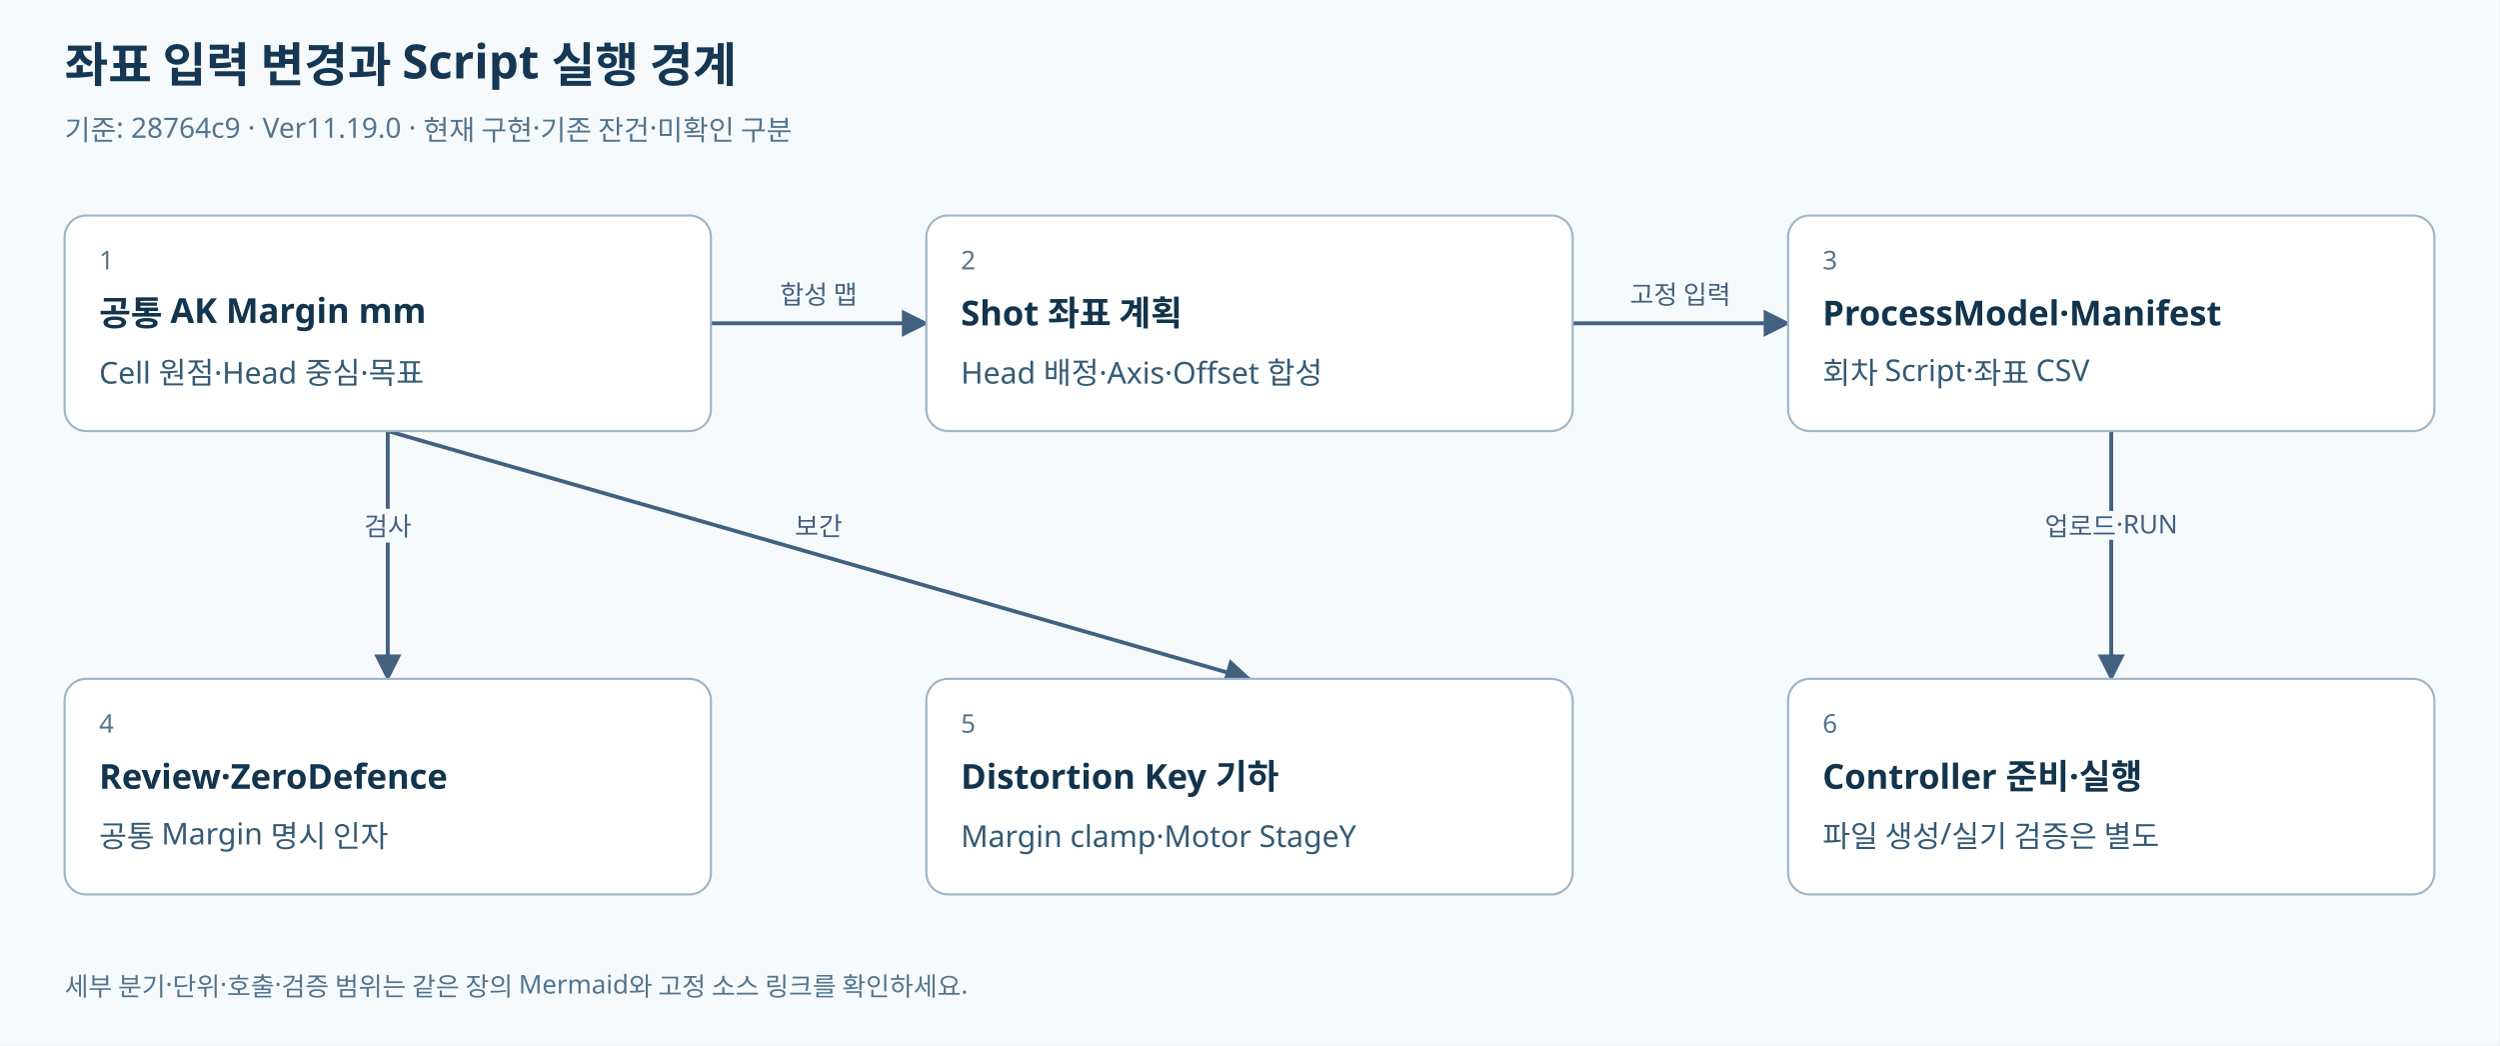
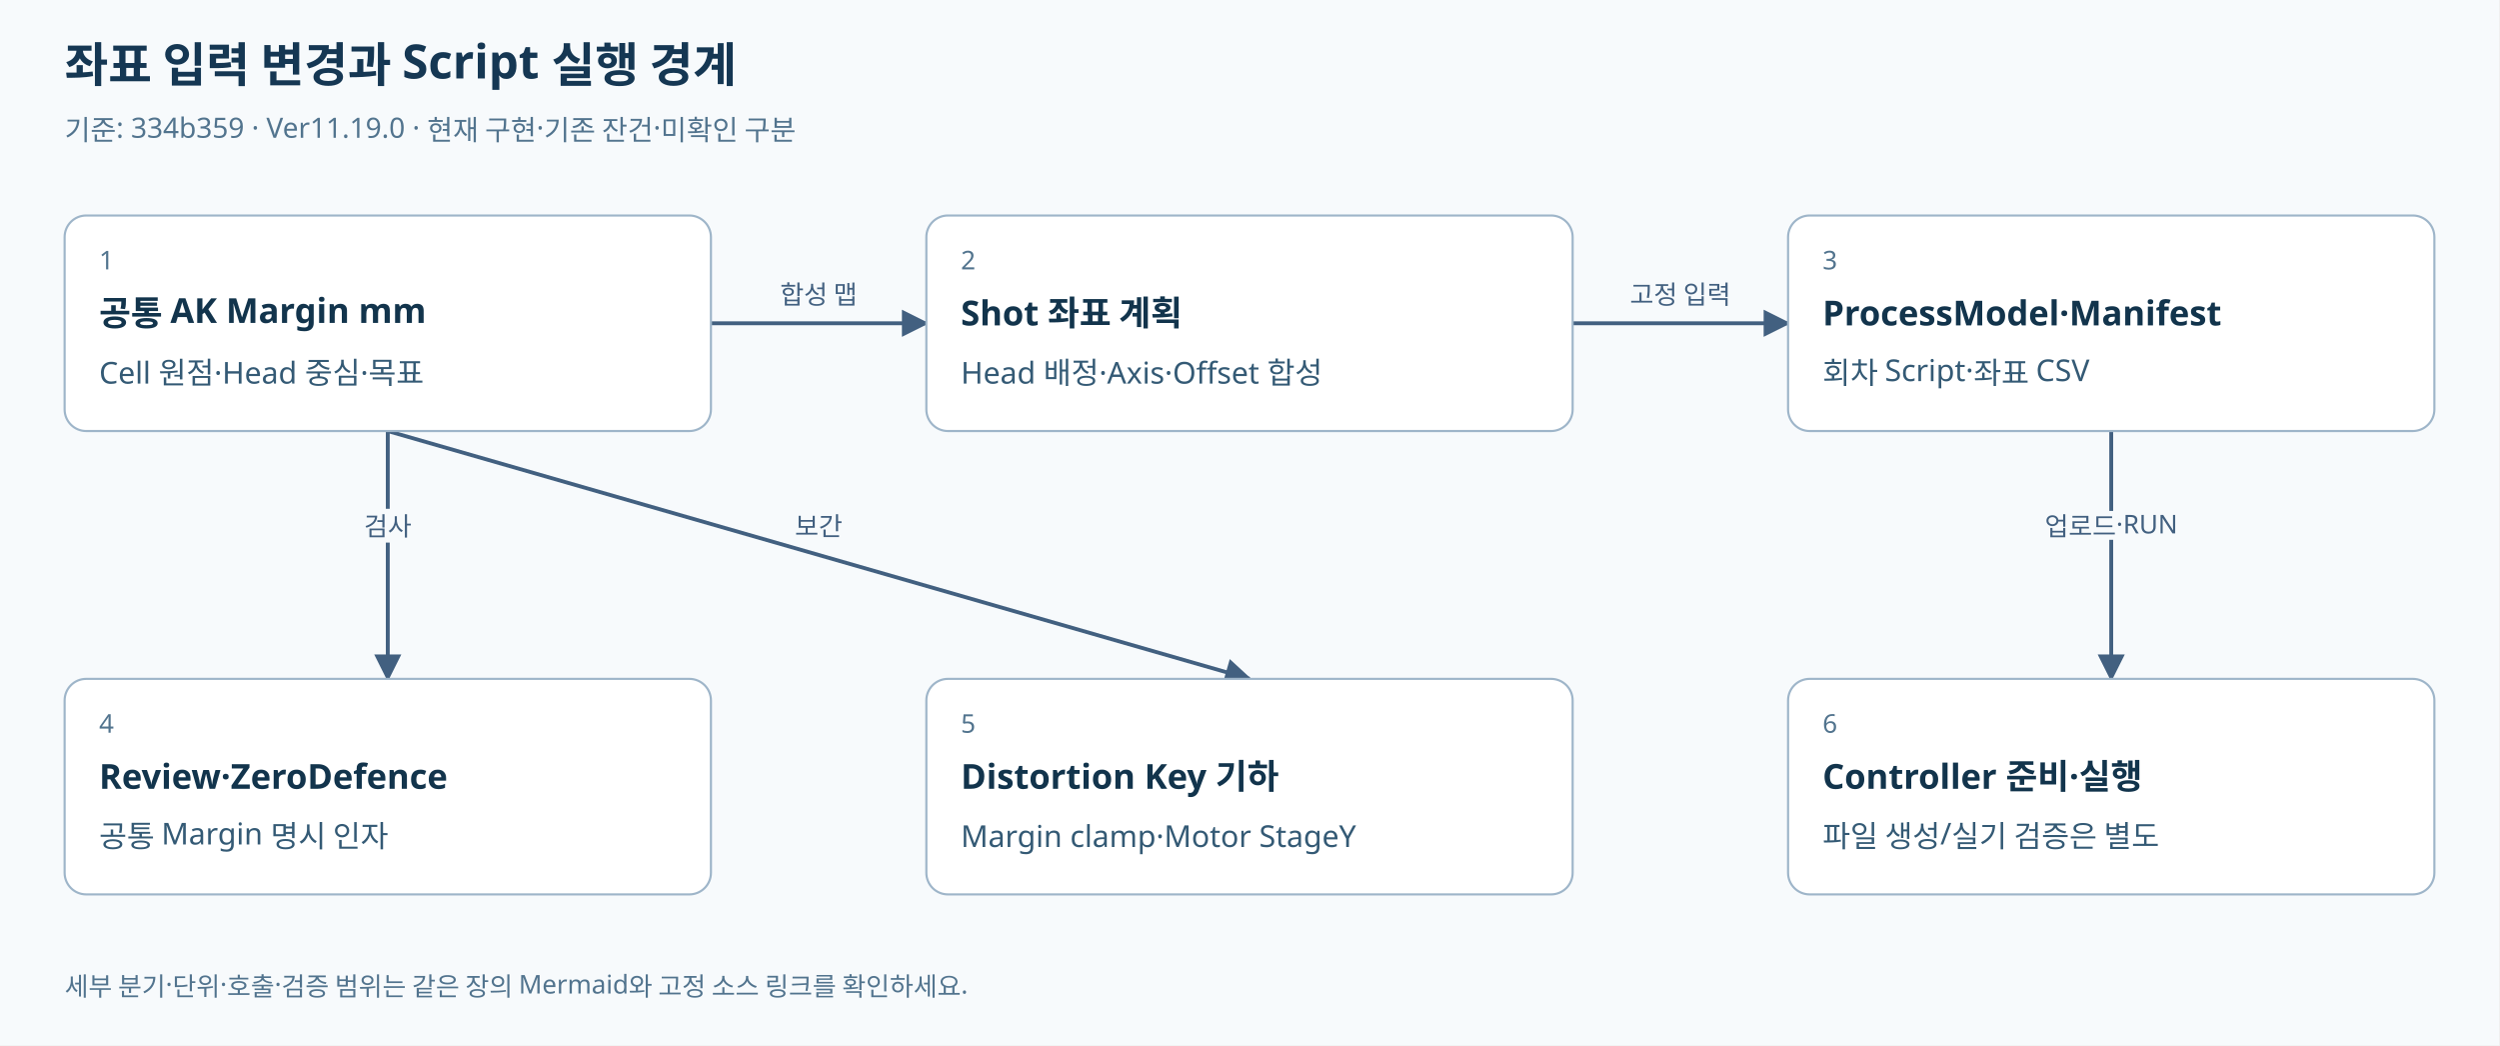
<svg xmlns="http://www.w3.org/2000/svg" width="1160" height="485" viewBox="0 0 1160 485" role="img" aria-label="좌표 입력 변경과 Script 실행 경계">
  <defs>
    <marker id="arrow" viewBox="0 0 10 10" refX="9" refY="5" markerWidth="7" markerHeight="7" orient="auto">
      <path d="M0 0 L10 5 L0 10z" fill="#426080" />
    </marker>
  </defs>
  <rect width="1160" height="485" fill="#f7fafc" />
  <g font-family="Malgun Gothic,Segoe UI,sans-serif">
    <text x="30" y="38" font-size="22" font-weight="bold" fill="#153753">좌표 입력 변경과 Script 실행 경계</text>
-     <text x="30" y="65" font-size="13" fill="#52748e">기준: 28764c9 · Ver11.19.0 · 현재 구현·기존 잔건·미확인 구분</text>
+     <text x="30" y="65" font-size="13" fill="#52748e">기준: 334b359 · Ver11.19.0 · 현재 구현·기존 잔건·미확인 구분</text>
    <path d="M330 150 L430 150" fill="none" stroke="#426080" stroke-width="1.8" marker-end="url(#arrow)" />
    <text x="380" y="141" text-anchor="middle" font-size="12" fill="#426080" paint-order="stroke" stroke="#f7fafc" stroke-width="5">합성 맵</text>
    <path d="M730 150 L830 150" fill="none" stroke="#426080" stroke-width="1.8" marker-end="url(#arrow)" />
    <text x="780" y="141" text-anchor="middle" font-size="12" fill="#426080" paint-order="stroke" stroke="#f7fafc" stroke-width="5">고정 입력</text>
    <path d="M180 200 L180 315" fill="none" stroke="#426080" stroke-width="1.8" marker-end="url(#arrow)" />
    <text x="180" y="248.5" text-anchor="middle" font-size="12" fill="#426080" paint-order="stroke" stroke="#f7fafc" stroke-width="5">검사</text>
    <path d="M180 200 L580 315" fill="none" stroke="#426080" stroke-width="1.8" marker-end="url(#arrow)" />
    <text x="380" y="248.5" text-anchor="middle" font-size="12" fill="#426080" paint-order="stroke" stroke="#f7fafc" stroke-width="5">보간</text>
    <path d="M980 200 L980 315" fill="none" stroke="#426080" stroke-width="1.8" marker-end="url(#arrow)" />
    <text x="980" y="248.5" text-anchor="middle" font-size="12" fill="#426080" paint-order="stroke" stroke="#f7fafc" stroke-width="5">업로드·RUN</text>
    <rect x="30" y="100" width="300" height="100" rx="10" fill="white" stroke="#9eb5c9" />
    <text x="46" y="125" font-size="12" fill="#52748e">1</text>
    <text x="46" y="151" font-size="16" font-weight="bold" fill="#12344c">공통 AK Margin mm</text>
    <text x="46" y="178" font-size="14" fill="#345a75">Cell 원점·Head 중심·목표</text>
    <rect x="430" y="100" width="300" height="100" rx="10" fill="white" stroke="#9eb5c9" />
    <text x="446" y="125" font-size="12" fill="#52748e">2</text>
    <text x="446" y="151" font-size="16" font-weight="bold" fill="#12344c">Shot 좌표 계획</text>
    <text x="446" y="178" font-size="14" fill="#345a75">Head 배정·Axis·Offset 합성</text>
    <rect x="830" y="100" width="300" height="100" rx="10" fill="white" stroke="#9eb5c9" />
    <text x="846" y="125" font-size="12" fill="#52748e">3</text>
    <text x="846" y="151" font-size="16" font-weight="bold" fill="#12344c">ProcessModel·Manifest</text>
    <text x="846" y="178" font-size="14" fill="#345a75">회차 Script·좌표 CSV</text>
    <rect x="30" y="315" width="300" height="100" rx="10" fill="white" stroke="#9eb5c9" />
    <text x="46" y="340" font-size="12" fill="#52748e">4</text>
    <text x="46" y="366" font-size="16" font-weight="bold" fill="#12344c">Review·ZeroDefence</text>
    <text x="46" y="393" font-size="14" fill="#345a75">공통 Margin 명시 인자</text>
    <rect x="430" y="315" width="300" height="100" rx="10" fill="white" stroke="#9eb5c9" />
    <text x="446" y="340" font-size="12" fill="#52748e">5</text>
    <text x="446" y="366" font-size="16" font-weight="bold" fill="#12344c">Distortion Key 기하</text>
    <text x="446" y="393" font-size="14" fill="#345a75">Margin clamp·Motor StageY</text>
    <rect x="830" y="315" width="300" height="100" rx="10" fill="white" stroke="#9eb5c9" />
    <text x="846" y="340" font-size="12" fill="#52748e">6</text>
    <text x="846" y="366" font-size="16" font-weight="bold" fill="#12344c">Controller 준비·실행</text>
    <text x="846" y="393" font-size="14" fill="#345a75">파일 생성/실기 검증은 별도</text>
    <text x="30" y="462" font-size="12" fill="#52748e">세부 분기·단위·호출·검증 범위는 같은 장의 Mermaid와 고정 소스 링크를 확인하세요.</text>
  </g>
</svg>
